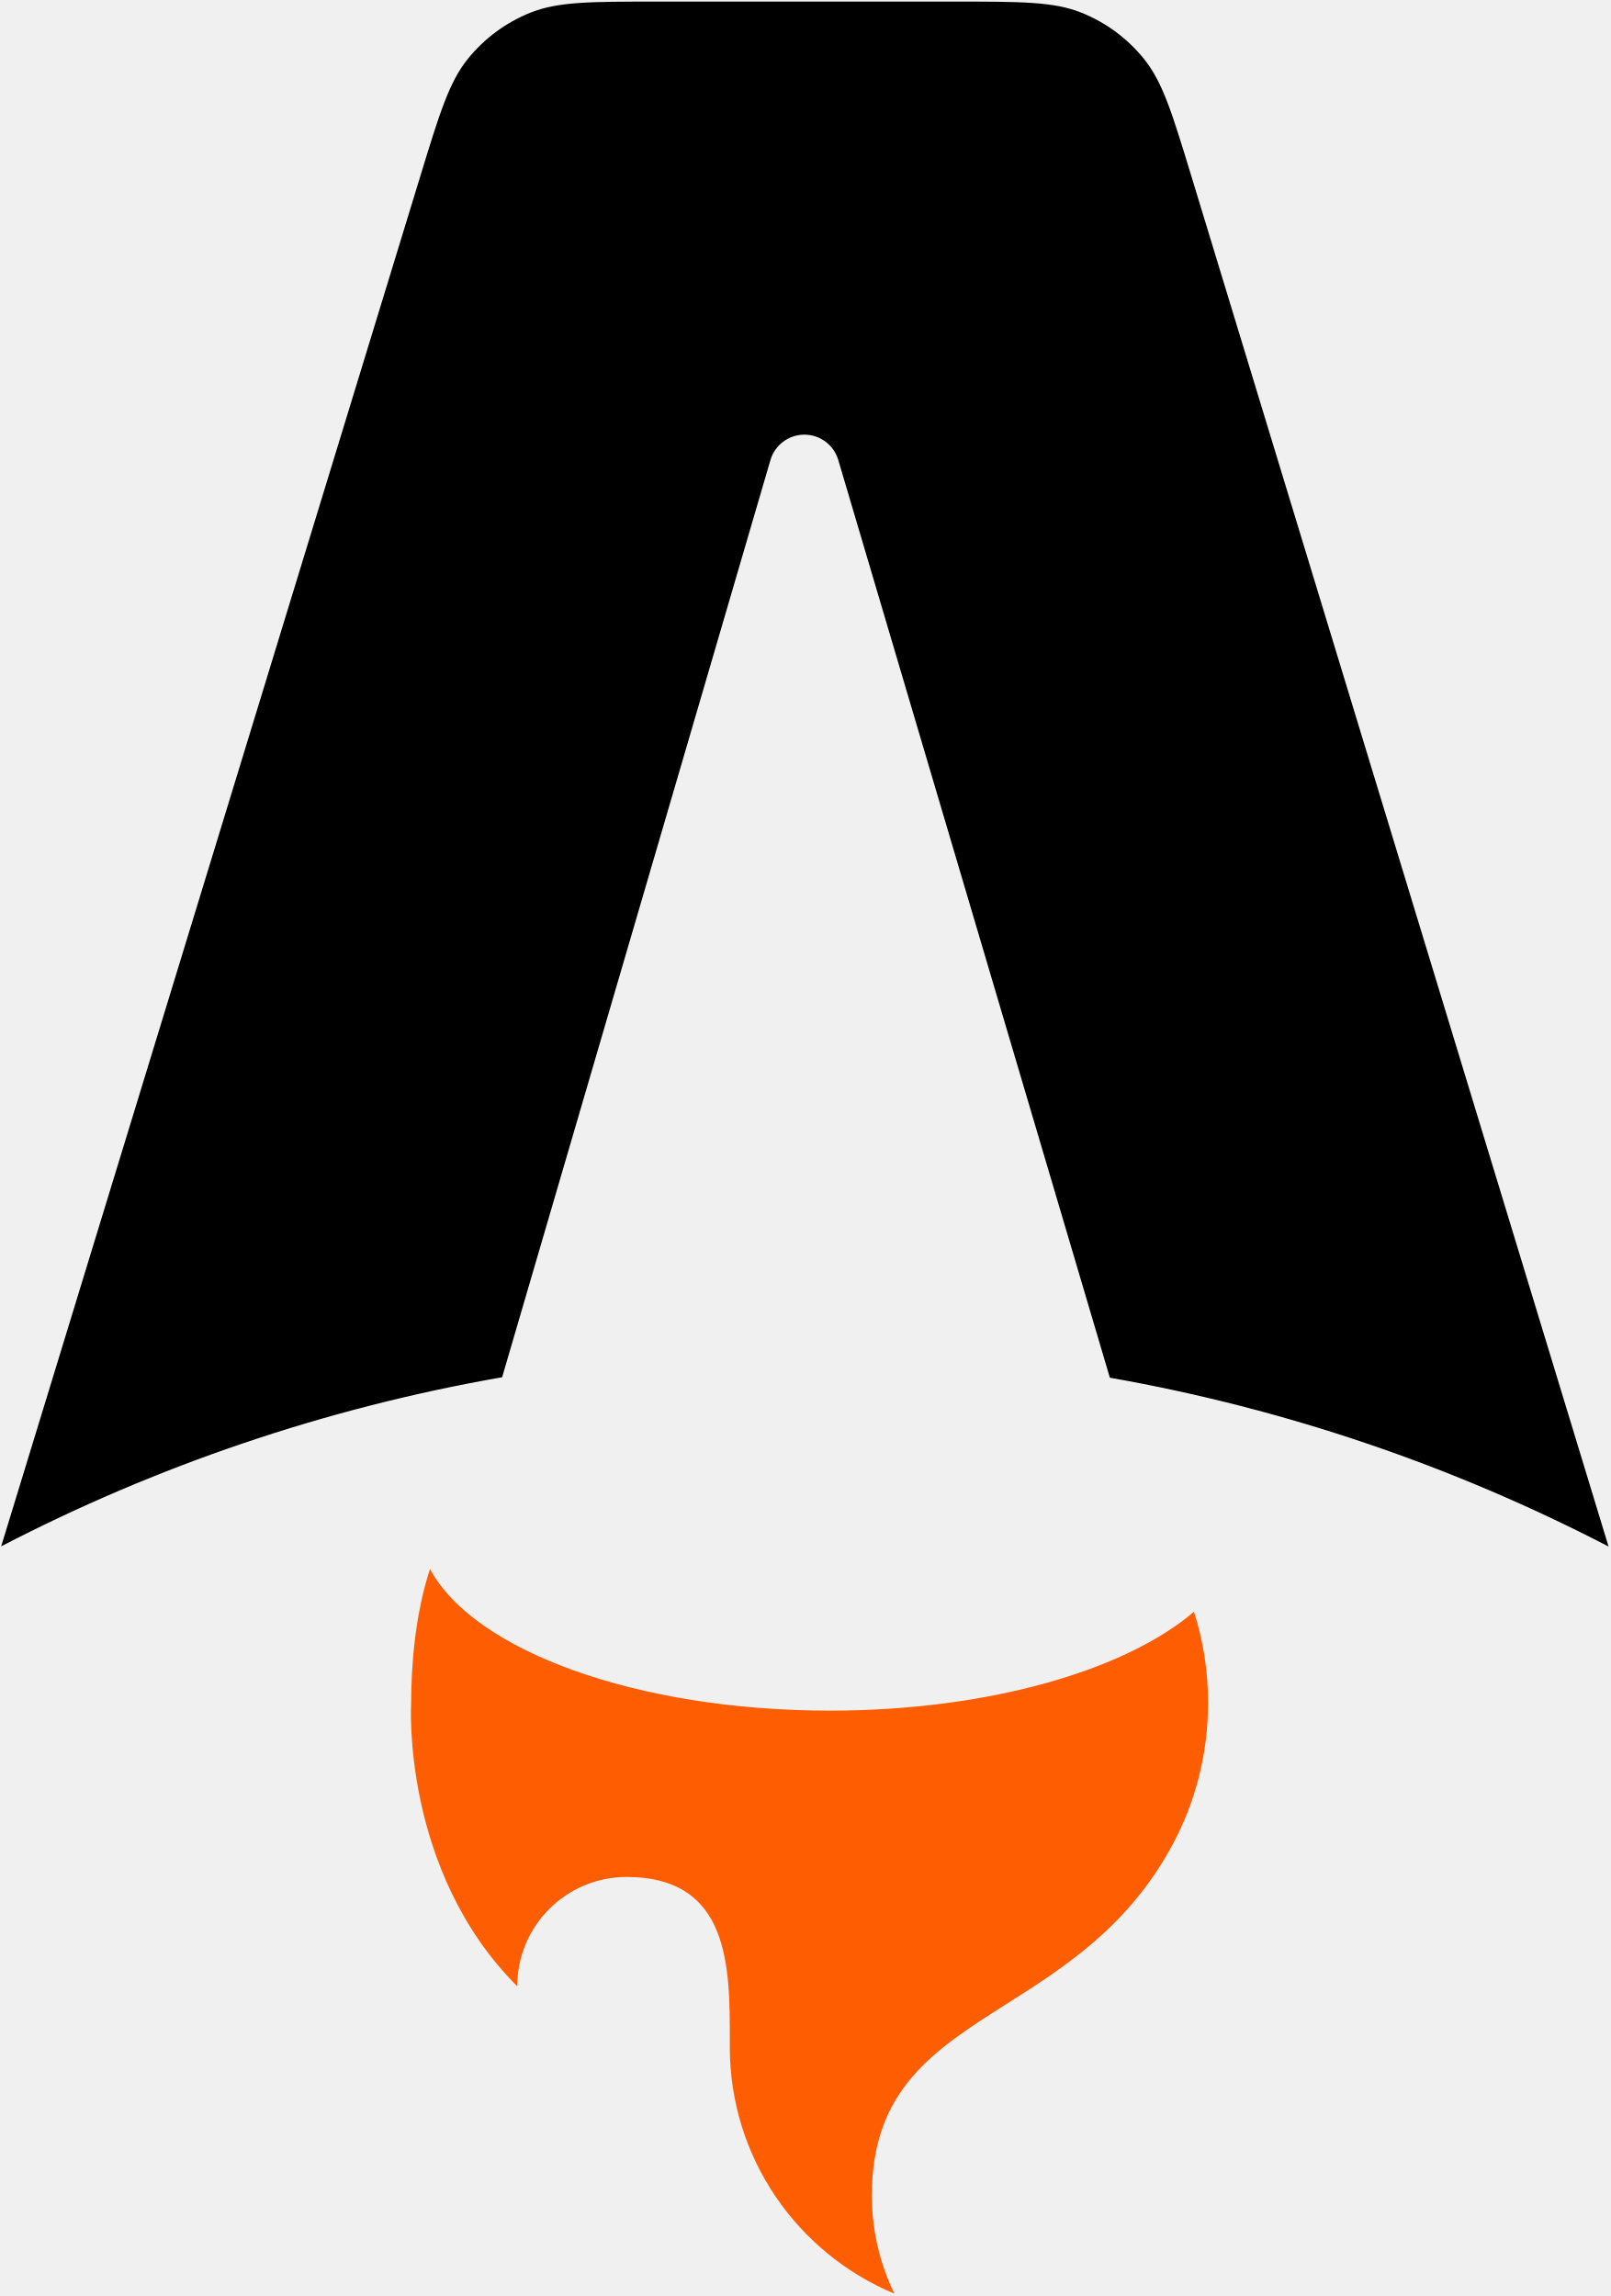
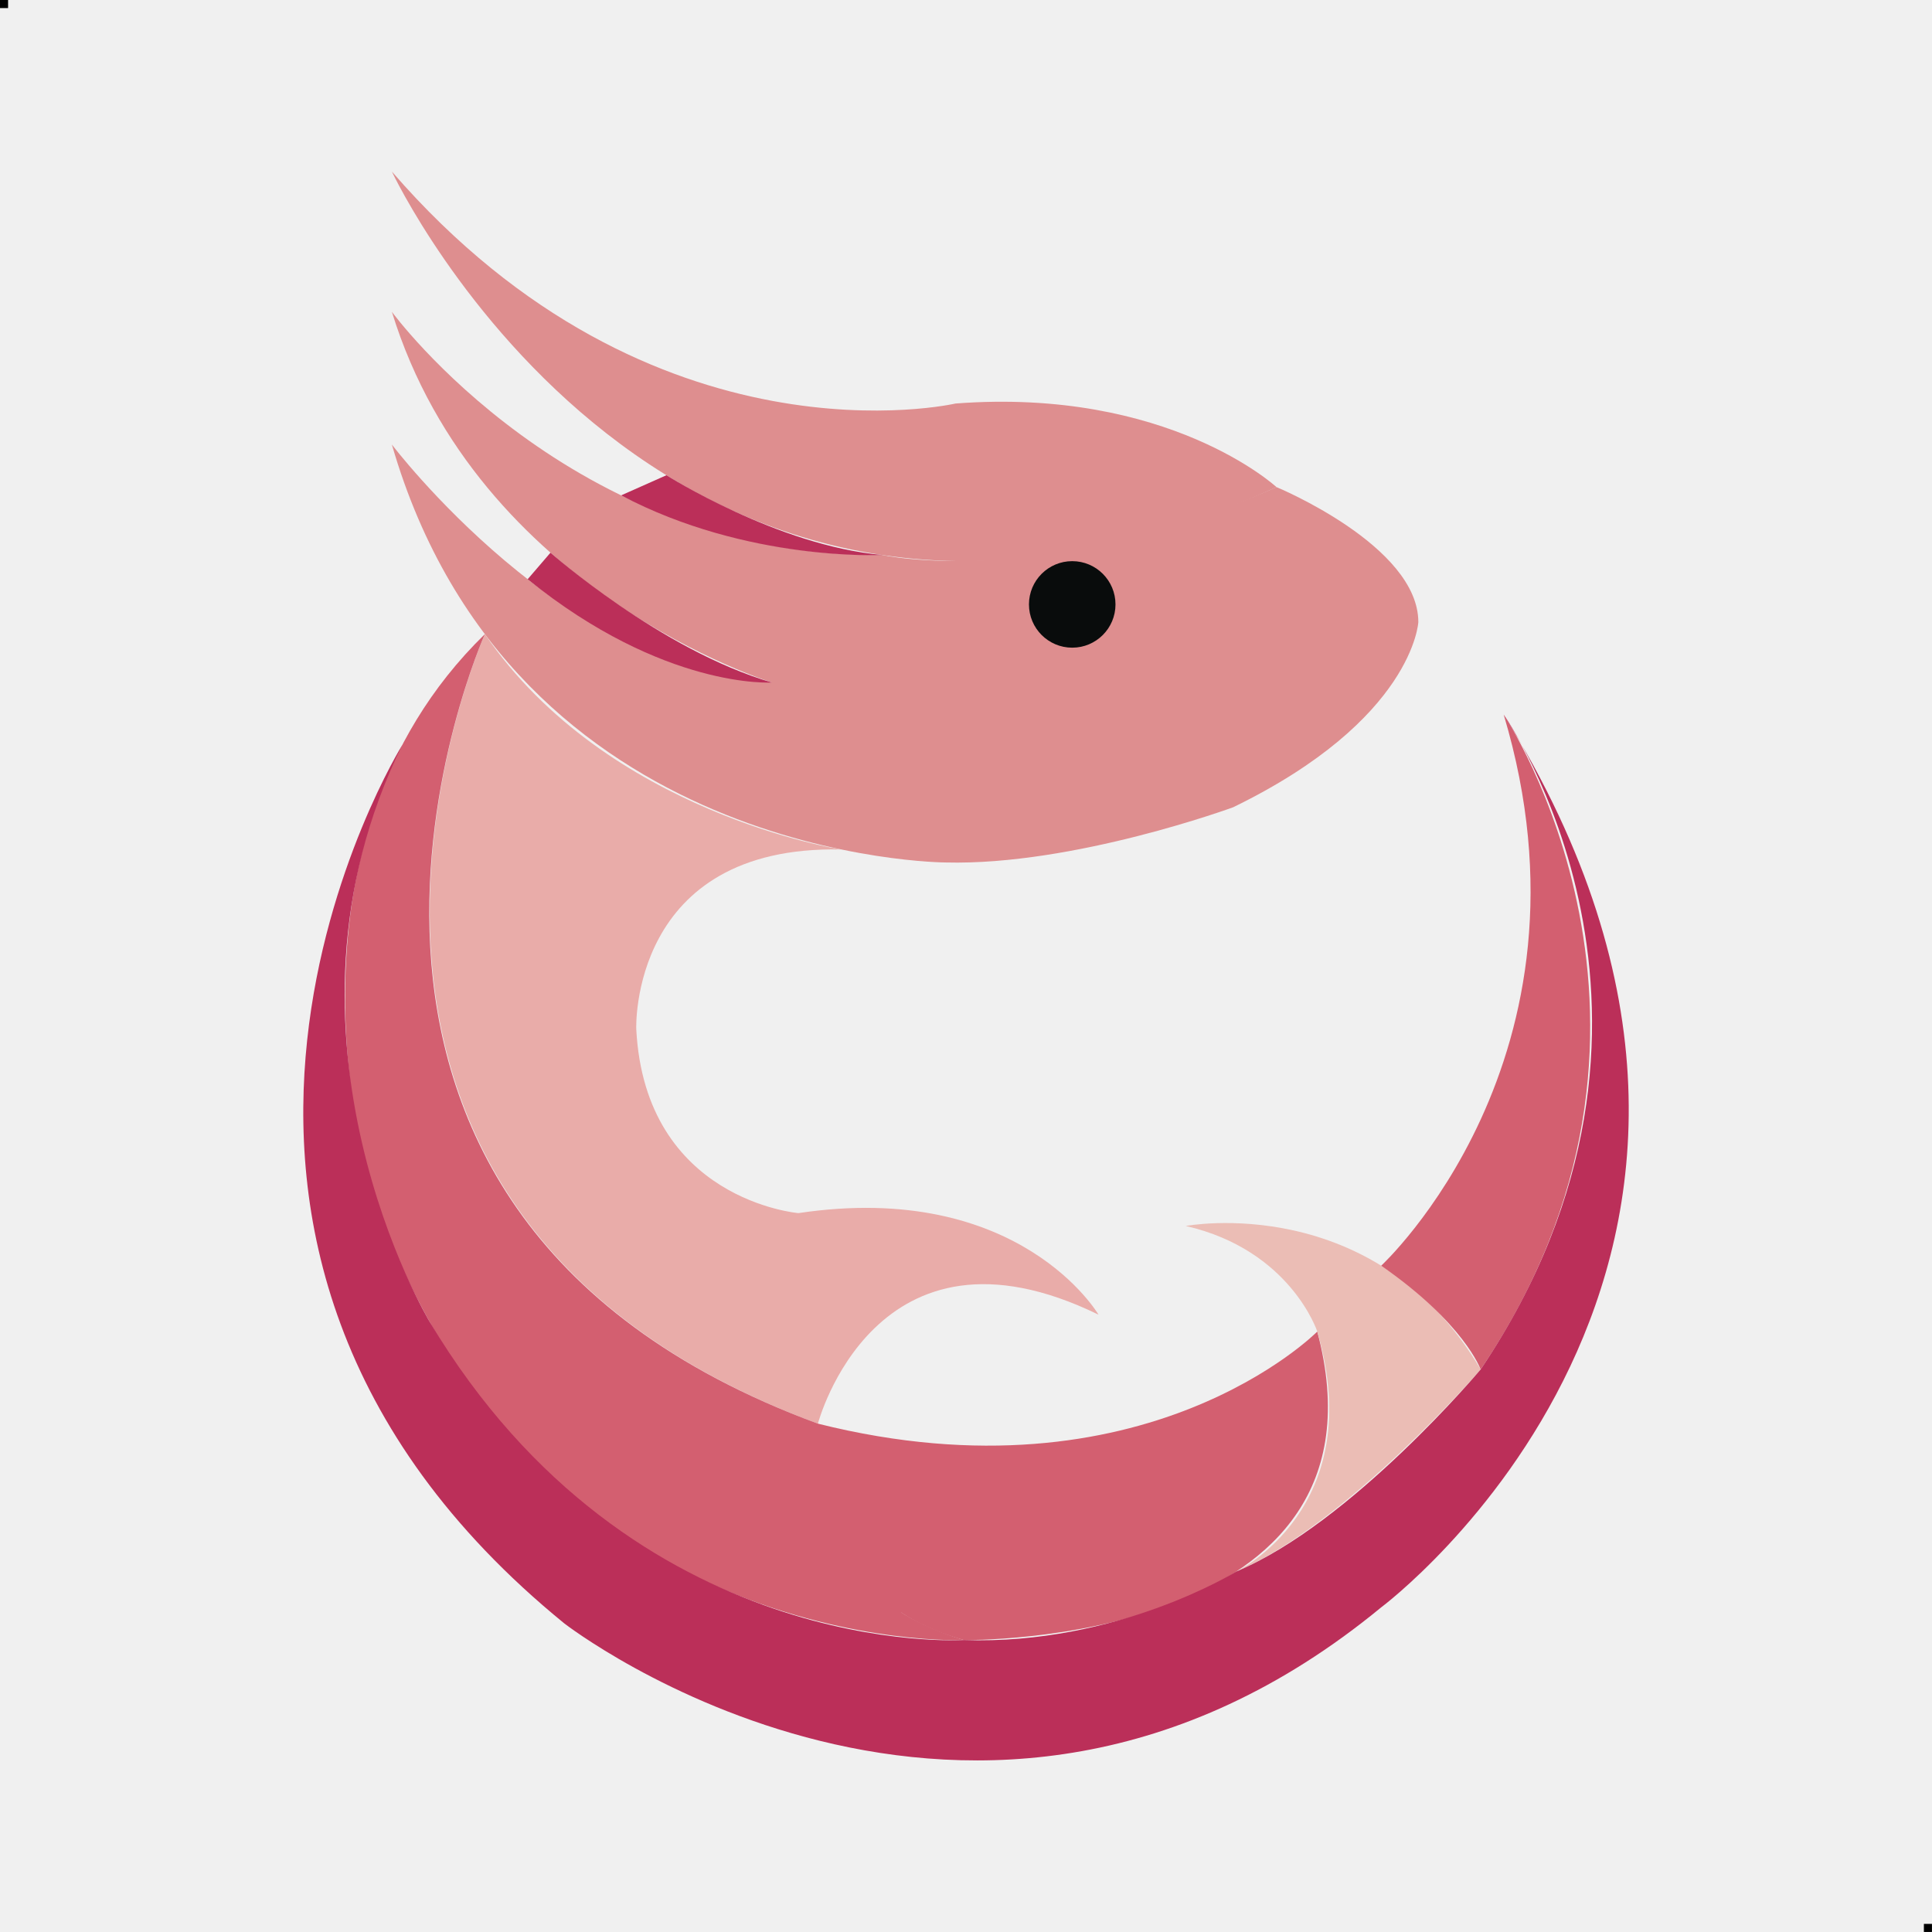
- <svg xmlns="http://www.w3.org/2000/svg" viewBox="0 0 627 894" fill="none">
-   <style>
-     #letter-a {
-       fill: black;
-     }
-     @media (prefers-color-scheme: dark) {
-       #letter-a {
-         fill: white;
-       }
-     }
-   </style>
-   <path id="letter-a" fill-rule="evenodd" clip-rule="evenodd" d="M445.433 22.983C452.722 32.032 456.439 44.243 463.873 68.665L626.281 602.176C566.234 571.026 500.957 548.56 432.115 536.439L326.371 179.099C324.641 173.252 319.27 169.241 313.173 169.241C307.06 169.241 301.68 173.273 299.963 179.14L195.5 536.259C126.338 548.325 60.763 570.832 0.459 602.095L163.664 68.541C171.121 44.162 174.85 31.972 182.14 22.939C188.575 14.965 196.946 8.772 206.454 4.95C217.224 0.622 229.971 0.622 255.466 0.622H372.034C397.562 0.622 410.326 0.622 421.106 4.96C430.622 8.789 438.998 14.995 445.433 22.983Z" />
-   <path fill-rule="evenodd" clip-rule="evenodd" d="M464.867 627.566C438.094 650.46 384.655 666.073 323.101 666.073C247.551 666.073 184.229 642.553 167.426 610.921C161.419 629.05 160.072 649.798 160.072 663.052C160.072 663.052 156.114 728.134 201.38 773.401C201.38 749.896 220.435 730.842 243.939 730.842C284.226 730.842 284.181 765.99 284.144 794.506C284.143 795.36 284.142 796.209 284.142 797.051C284.142 840.333 310.595 877.436 348.215 893.075C342.596 881.518 339.444 868.54 339.444 854.825C339.444 813.545 363.679 798.175 391.845 780.311C414.255 766.098 439.155 750.307 456.315 718.629C465.268 702.101 470.352 683.17 470.352 663.052C470.352 650.68 468.43 638.757 464.867 627.566Z" fill="#FF5D01" />
+ <svg xmlns="http://www.w3.org/2000/svg" version="1.1" id="Calque_1" x="0px" y="0px" viewBox="0 0 595.28 595.28" style="enable-background:new 0 0 595.28 595.28;" xml:space="preserve">
+   <style type="text/css">
+ 	.st0{fill:#DE8E8F;}
+ 	.st1{fill:#BB2F59;}
+ 	.st2{fill:#E9ACA9;}
+ 	.st3{fill:#D35F70;}
+ 	.st4{fill:#EBBDB5;}
+ 	.st5{fill:#090C0C;}
+ </style>
+   <path class="st0" d="M120.74,52.86c0,0,85.59,182.82,272.57,97.23c0,0-33.24-30.75-98.89-25.76  C294.42,124.33,201.35,145.93,120.74,52.86z" />
+   <path class="st0" d="M120.74,96.07c0,0,55.37,75.9,151.09,74.93c0,0,48.76,11.05,121.48-20.92c0,0,43.7,18.08,43.7,41.6  c0,0-1.5,30.03-57.05,57.05c0,0-49.04,18.02-88.58,17.01c0,0-133.49-0.33-170.64-128.77c0,0,53.76,70.97,117.1,73.31  C237.84,210.29,147.34,182.44,120.74,96.07z" />
+   <path class="st1" d="M191.38,152.63l13.97-6.21c0,0,34.14,21.71,66.49,24.58C271.83,171.01,230.27,173.16,191.38,152.63z" />
+   <path class="st1" d="M162.58,178.47l7.03-8.18c0,0,34.01,30.03,68.23,40C237.84,210.29,204.69,212.52,162.58,178.47z" />
+   <path class="st2" d="M149.4,195.38c0,0-78.71,176.12,102.61,243.27c0,0,17.63-67.15,86.46-33.58c0,0-24.25-41.5-92.47-31.29  c0,0-47.27-3.94-49.96-56.76c0,0-2.1-56.66,63.15-55.28C259.19,261.73,187.11,250.66,149.4,195.38z" />
+   <path class="st3" d="M297,505.33c0,0-134.29,5.8-182.7-139.43c0,0-32.93-104.26,35.1-170.52c0,0-79.11,176.21,102.61,243.27  C252.01,438.65,240.31,488.03,297,505.33z" />
+   <path class="st3" d="M405.87,410.28c0,0-52.96,53.67-153.86,28.37c0,0-8.02,51.84,44.99,66.68  C297,505.33,431.66,507.27,405.87,410.28z" />
+   <path class="st4" d="M365.36,377.74c0,0,58.32-11.05,90.86,44.2c0,0-41.1,47.7-75.32,62.28c0,0,40.89-19.46,24.98-73.95  C405.87,410.28,397.67,385.17,365.36,377.74z" />
+   <path class="st3" d="M463.31,220.18c0,0,64.45,96.06-7.1,201.76c0,0-5.04-14.19-30.64-31.96  C425.57,389.98,494.99,325.91,463.31,220.18z" />
+   <path class="st1" d="M124.03,229.4c0,0-94.99,152.75,49.84,270.8c0,0,126.45,98.21,251.71-4.96c0,0,142.66-106.2,37.74-275.06  c0,0,65.72,93.36-7.1,201.76c0,0-39.67,47.33-75.32,62.28c0,0-36.63,22.74-83.89,21.1c0,0-101.98,6.68-164.6-98.02  C132.4,407.31,79.5,319.22,124.03,229.4z" />
+   <circle class="st5" cx="330.37" cy="186.23" r="13.33" />
+   <polygon class="st3" points="252.01,438.65 284.35,477.86 276.21,500.86 245.35,484.22 229.64,450.36 " />
+   <rect width="2.49" height="2.49" />
+   <rect x="592.78" y="592.78" width="2.49" height="2.49" />
</svg>
